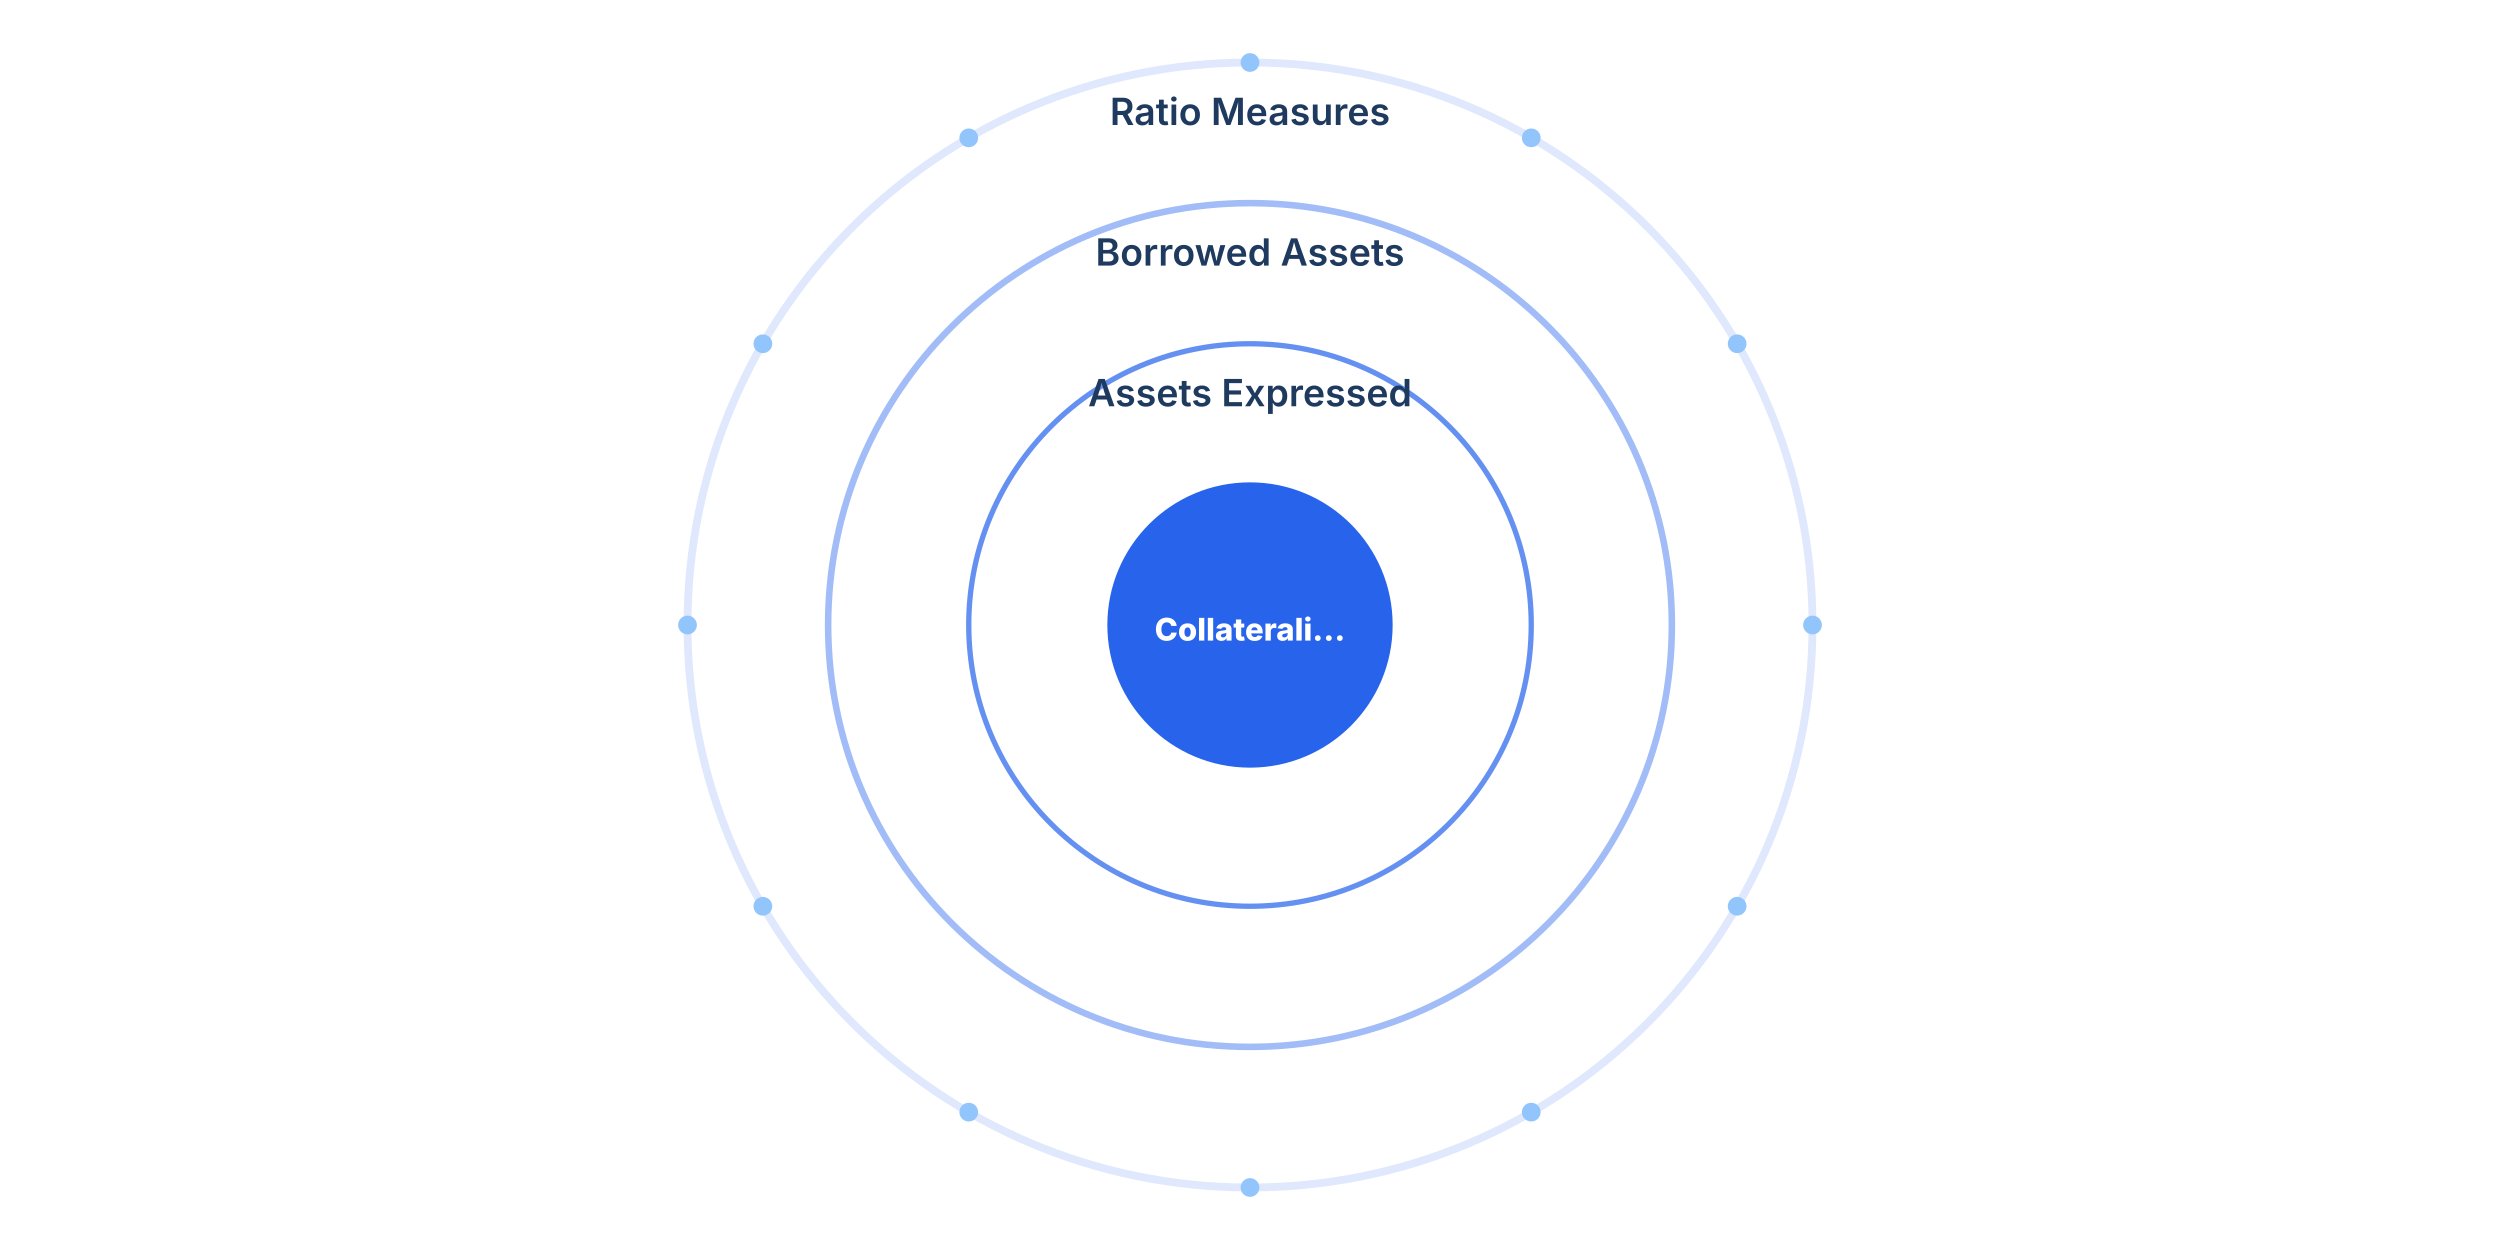
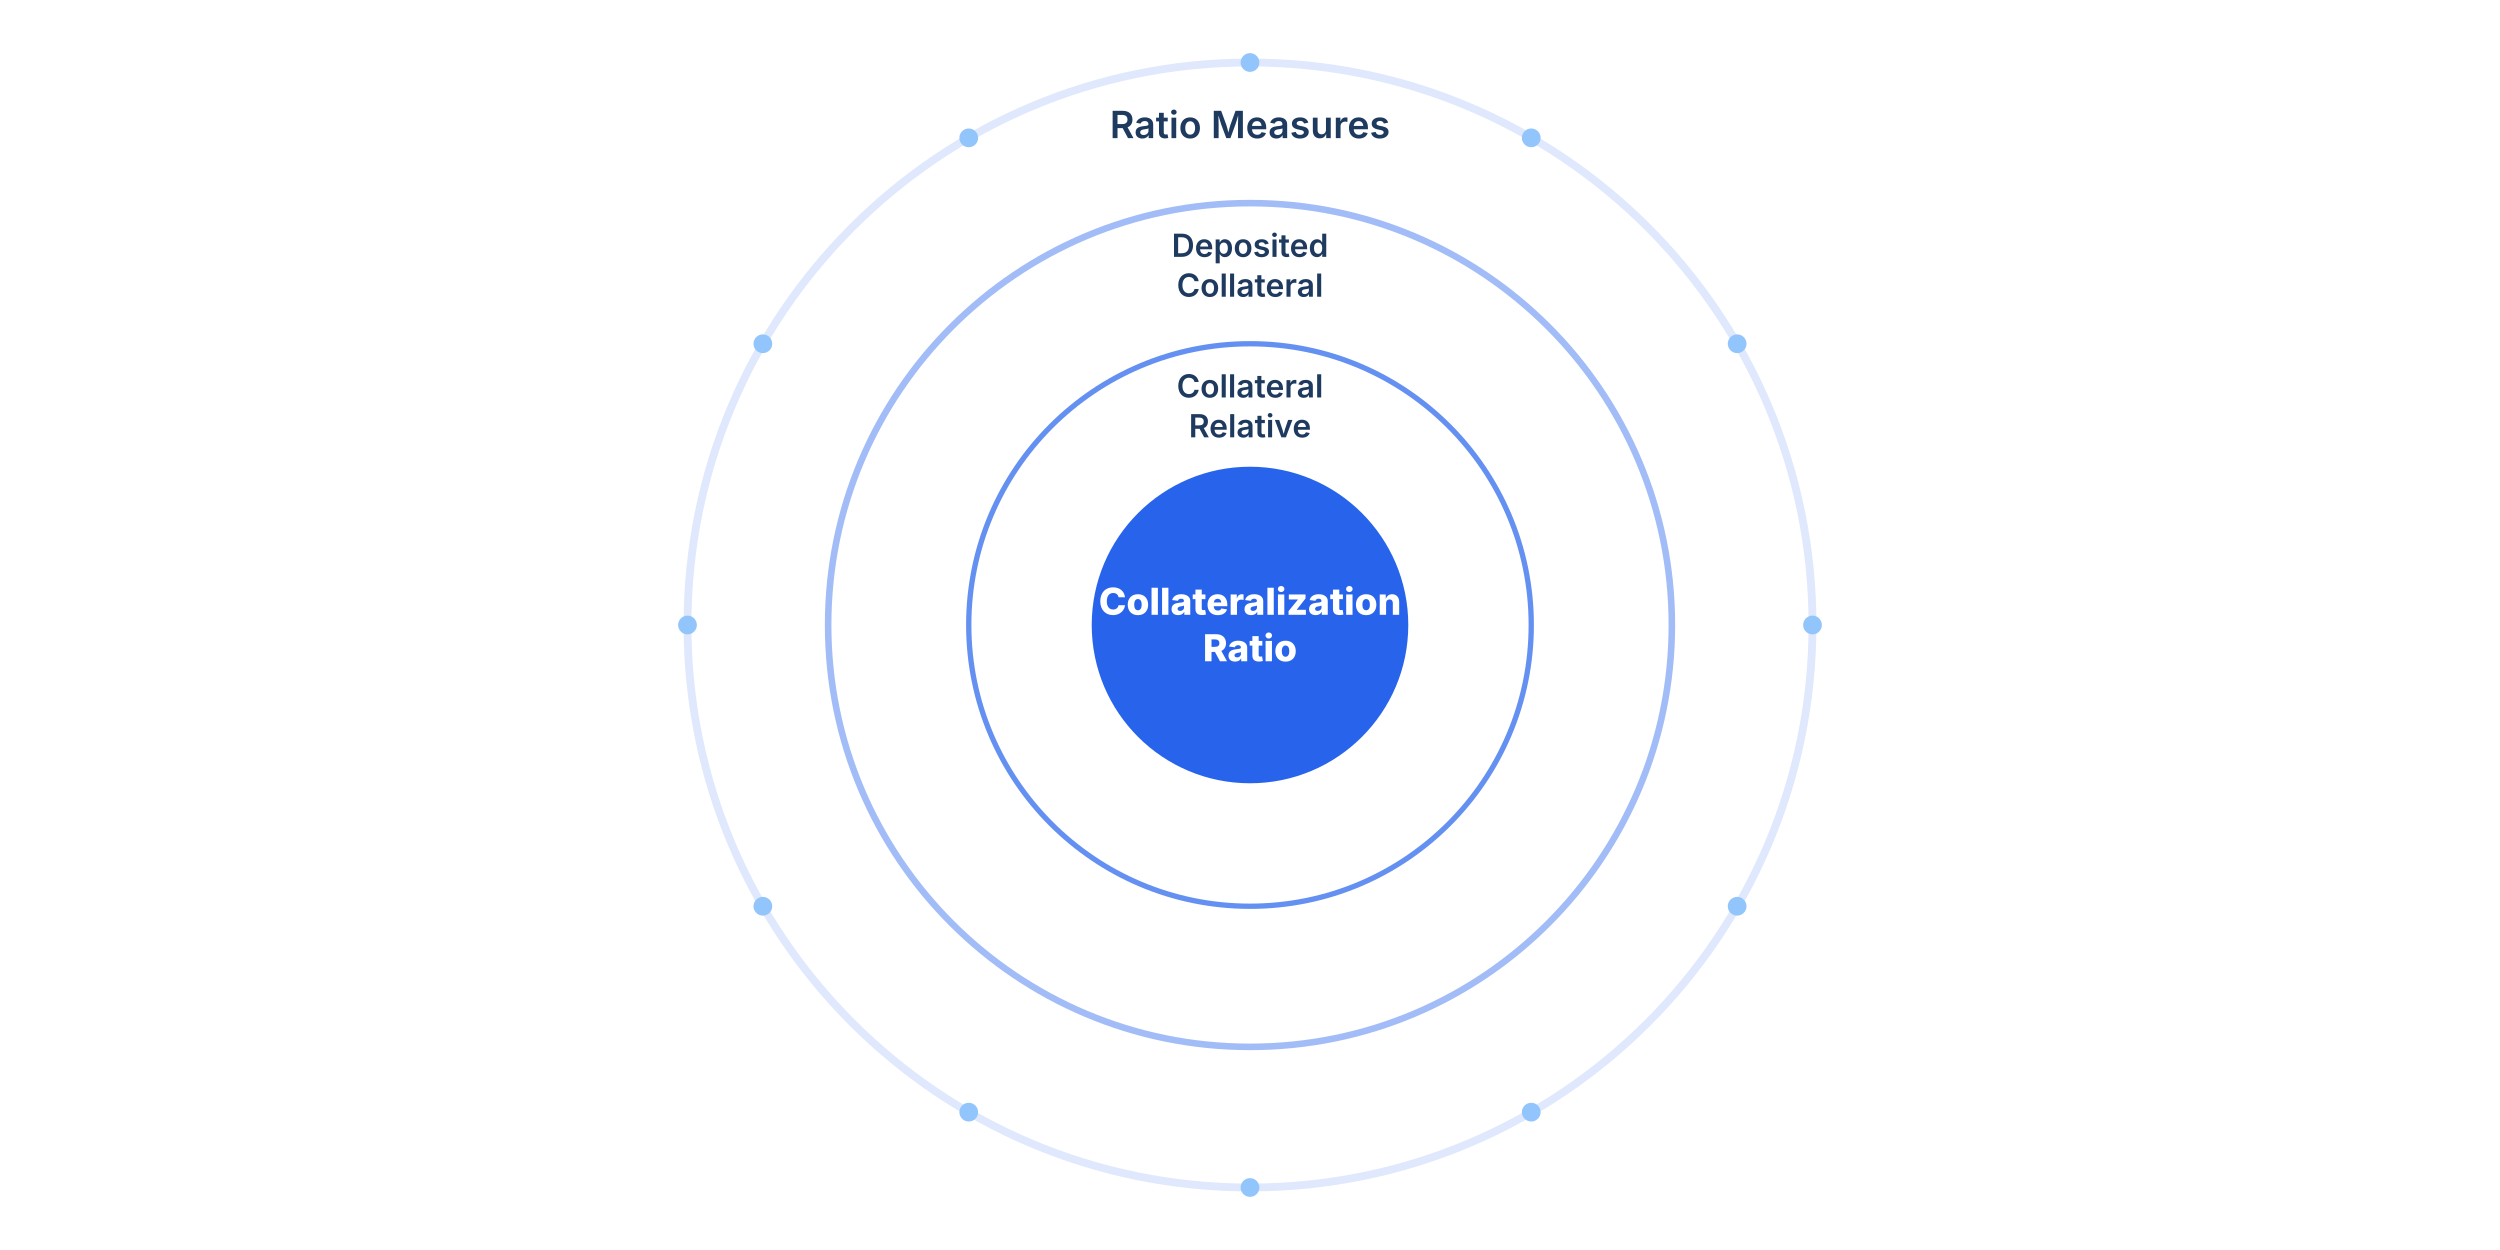
<svg xmlns="http://www.w3.org/2000/svg" viewBox="0 0 800 400" width="800" height="400">
  <rect width="800" height="400" fill="#fff" />
  <circle cx="400" cy="200" r="180" fill="none" stroke="#2563eb" stroke-width="2.5" opacity="0.15" />
-   <text x="400" y="40" font-family="'Inter',sans-serif" font-weight="600" font-size="12" fill="#1e3a5f" text-anchor="middle">Ratio Measures</text>
+   <text x="400" y="44.2" font-family="'Inter',sans-serif" font-weight="600" font-size="12" fill="#1e3a5f" text-anchor="middle">Ratio Measures</text>
  <circle cx="400" cy="200" r="135" fill="none" stroke="#2563eb" stroke-width="2.1" opacity="0.43" />
-   <text x="400" y="85" font-family="'Inter',sans-serif" font-weight="600" font-size="12" fill="#1e3a5f" text-anchor="middle">Borrowed Assets</text>
+   <text x="400" y="82.195" font-family="'Inter',sans-serif" font-weight="600" font-size="10.2" fill="#1e3a5f" text-anchor="middle">Deposited</text>
+   <text x="400" y="94.945" font-family="'Inter',sans-serif" font-weight="600" font-size="10.2" fill="#1e3a5f" text-anchor="middle">Collateral</text>
  <circle cx="400" cy="200" r="90" fill="none" stroke="#2563eb" stroke-width="1.7" opacity="0.71" />
-   <text x="400" y="130" font-family="'Inter',sans-serif" font-weight="600" font-size="12" fill="#1e3a5f" text-anchor="middle">Assets Expressed</text>
-   <circle cx="400" cy="200" r="45" fill="#2563eb" stroke="#2563eb" stroke-width="1.3" opacity="0.99" />
-   <text x="400" y="205" font-family="'Inter',sans-serif" font-weight="800" font-size="10" fill="#fff" text-anchor="middle">Collaterali…</text>
+   <text x="400" y="127.195" font-family="'Inter',sans-serif" font-weight="600" font-size="10.2" fill="#1e3a5f" text-anchor="middle">Collateral</text>
+   <text x="400" y="139.945" font-family="'Inter',sans-serif" font-weight="600" font-size="10.2" fill="#1e3a5f" text-anchor="middle">Relative</text>
+   <circle cx="400" cy="200" r="50" fill="#2563eb" stroke="#2563eb" stroke-width="1.3" opacity="0.99" />
+   <text x="400" y="196.727" font-family="'Inter',sans-serif" font-weight="800" font-size="11.9" fill="#fff" text-anchor="middle">Collateralization</text>
+   <text x="400" y="211.602" font-family="'Inter',sans-serif" font-weight="800" font-size="11.9" fill="#fff" text-anchor="middle">Ratio</text>
  <circle cx="580" cy="200" r="3" fill="#93c5fd" />
  <circle cx="555.885" cy="290" r="3" fill="#93c5fd" />
  <circle cx="490" cy="355.885" r="3" fill="#93c5fd" />
  <circle cx="400" cy="380" r="3" fill="#93c5fd" />
  <circle cx="310" cy="355.885" r="3" fill="#93c5fd" />
  <circle cx="244.115" cy="290" r="3" fill="#93c5fd" />
  <circle cx="220" cy="200" r="3" fill="#93c5fd" />
  <circle cx="244.115" cy="110" r="3" fill="#93c5fd" />
  <circle cx="310" cy="44.115" r="3" fill="#93c5fd" />
  <circle cx="400" cy="20" r="3" fill="#93c5fd" />
  <circle cx="490" cy="44.115" r="3" fill="#93c5fd" />
  <circle cx="555.885" cy="110" r="3" fill="#93c5fd" />
</svg>
